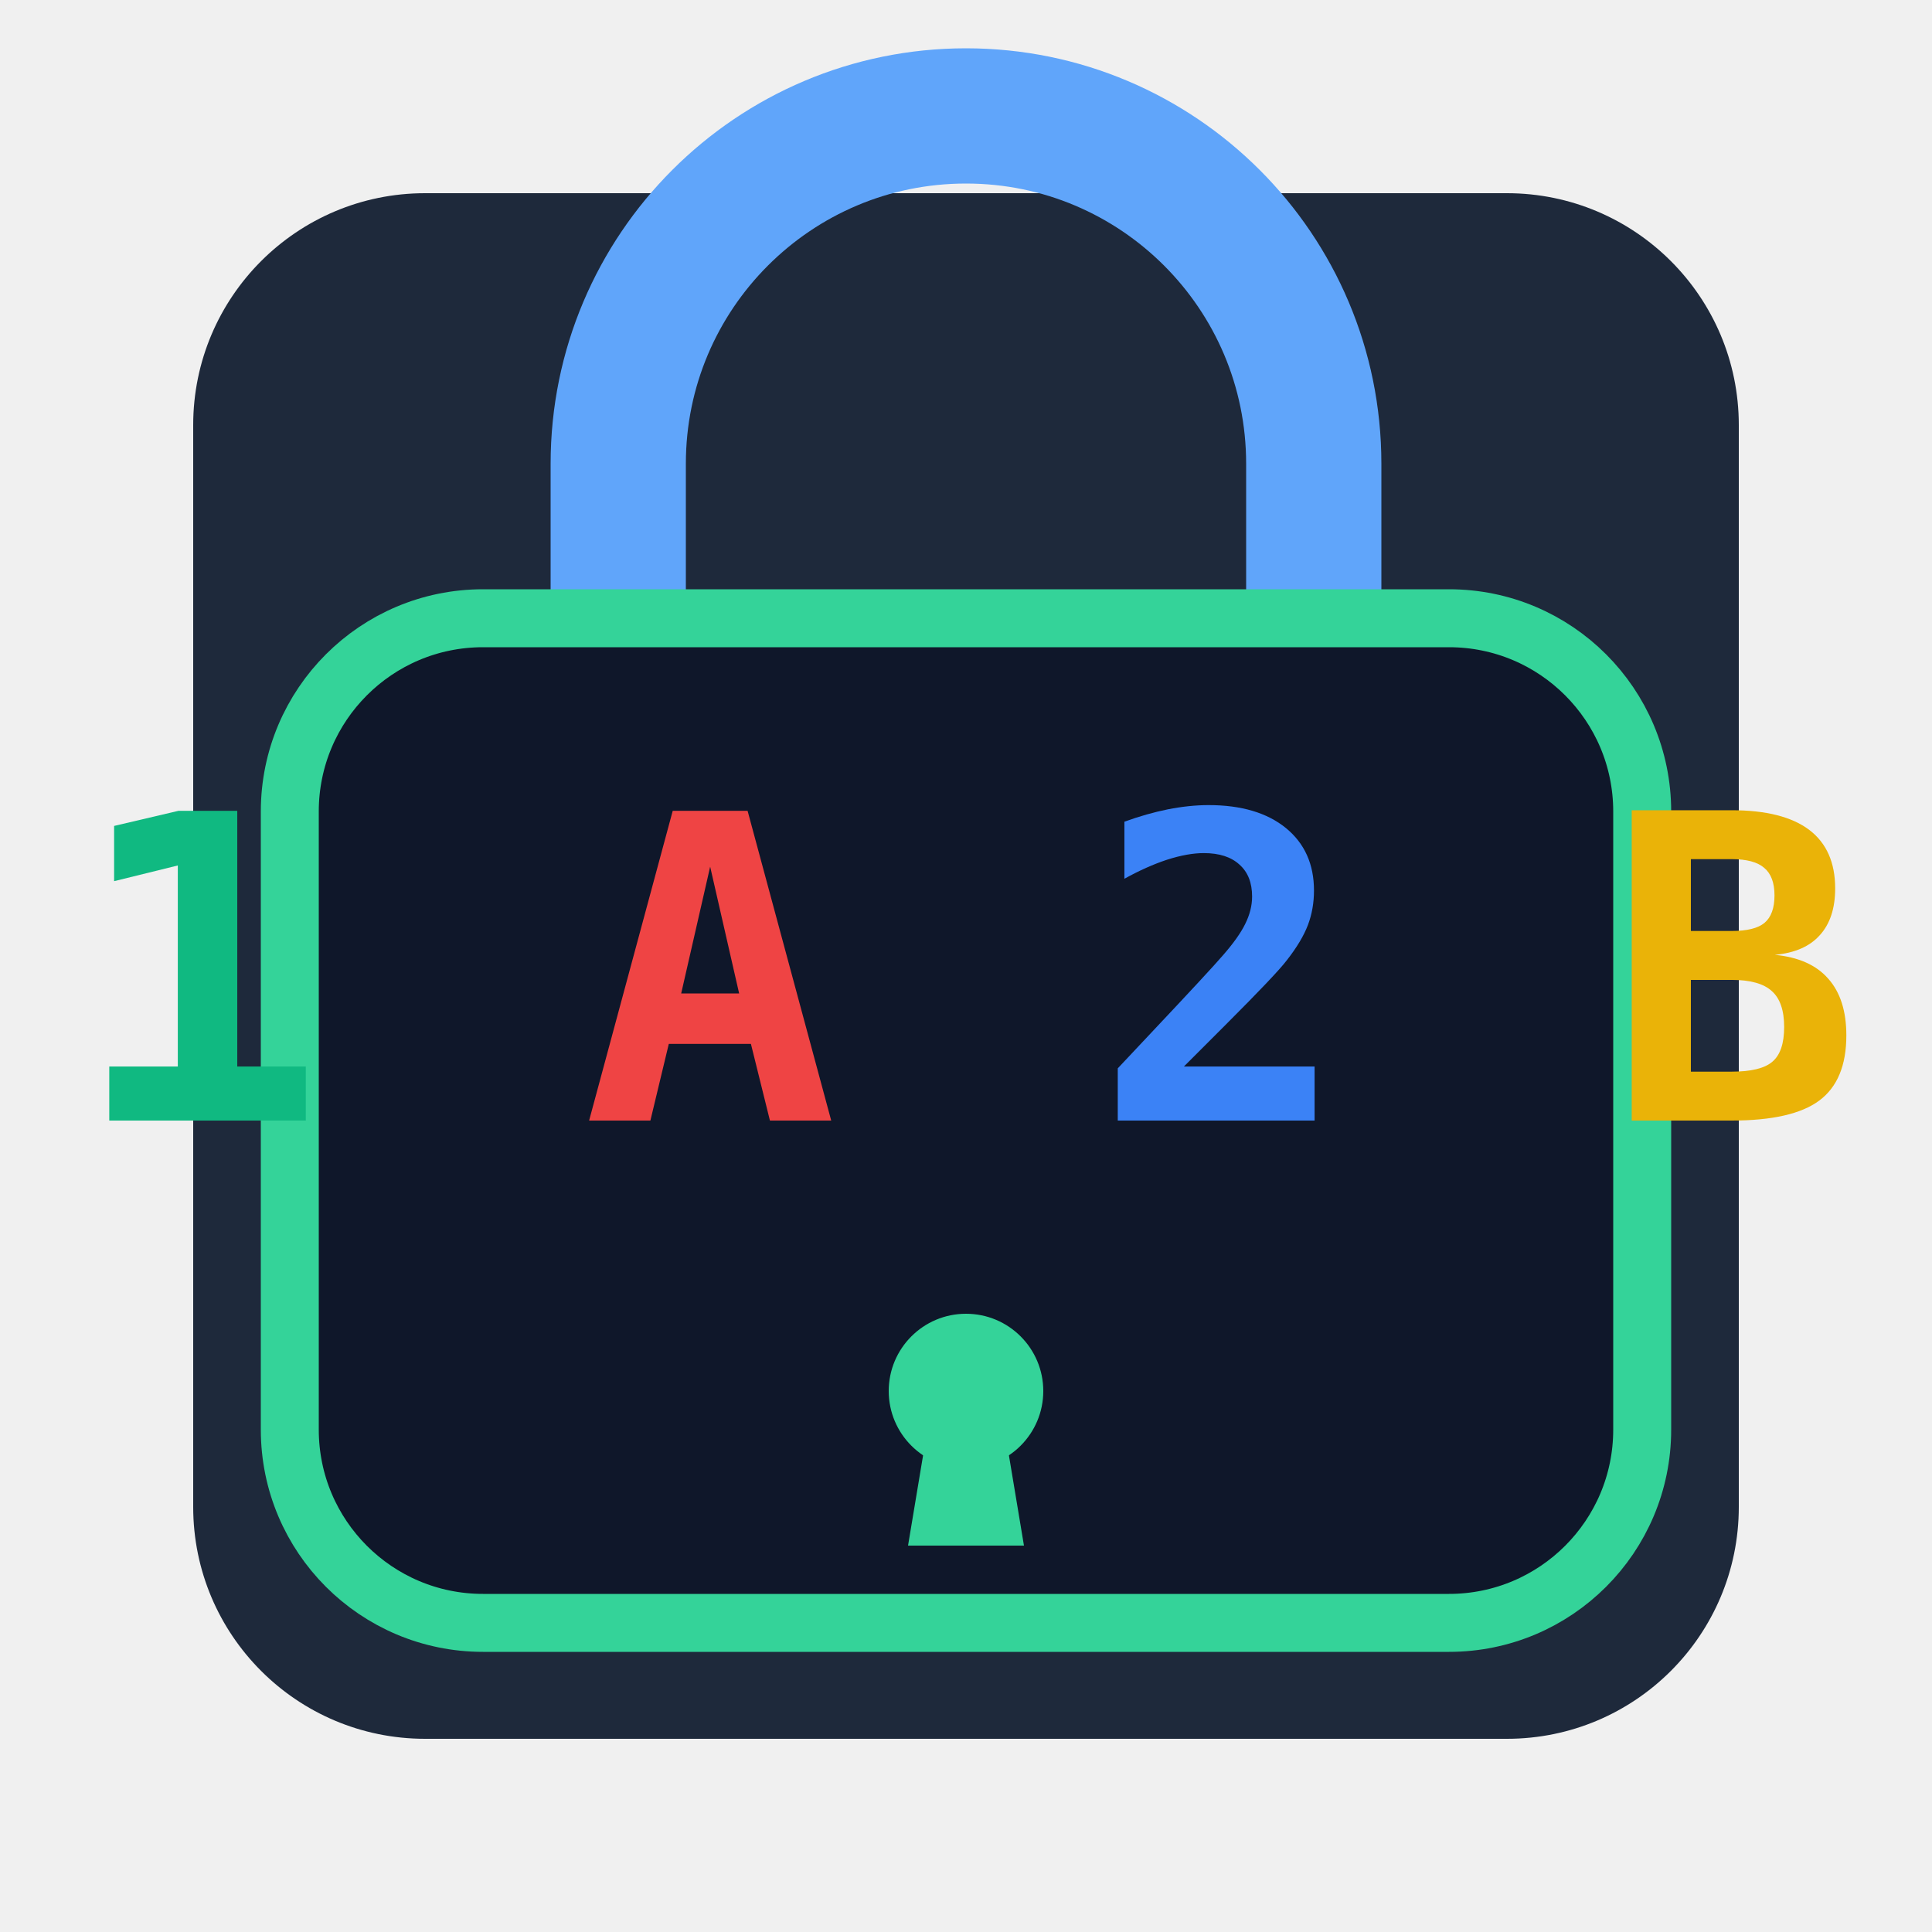
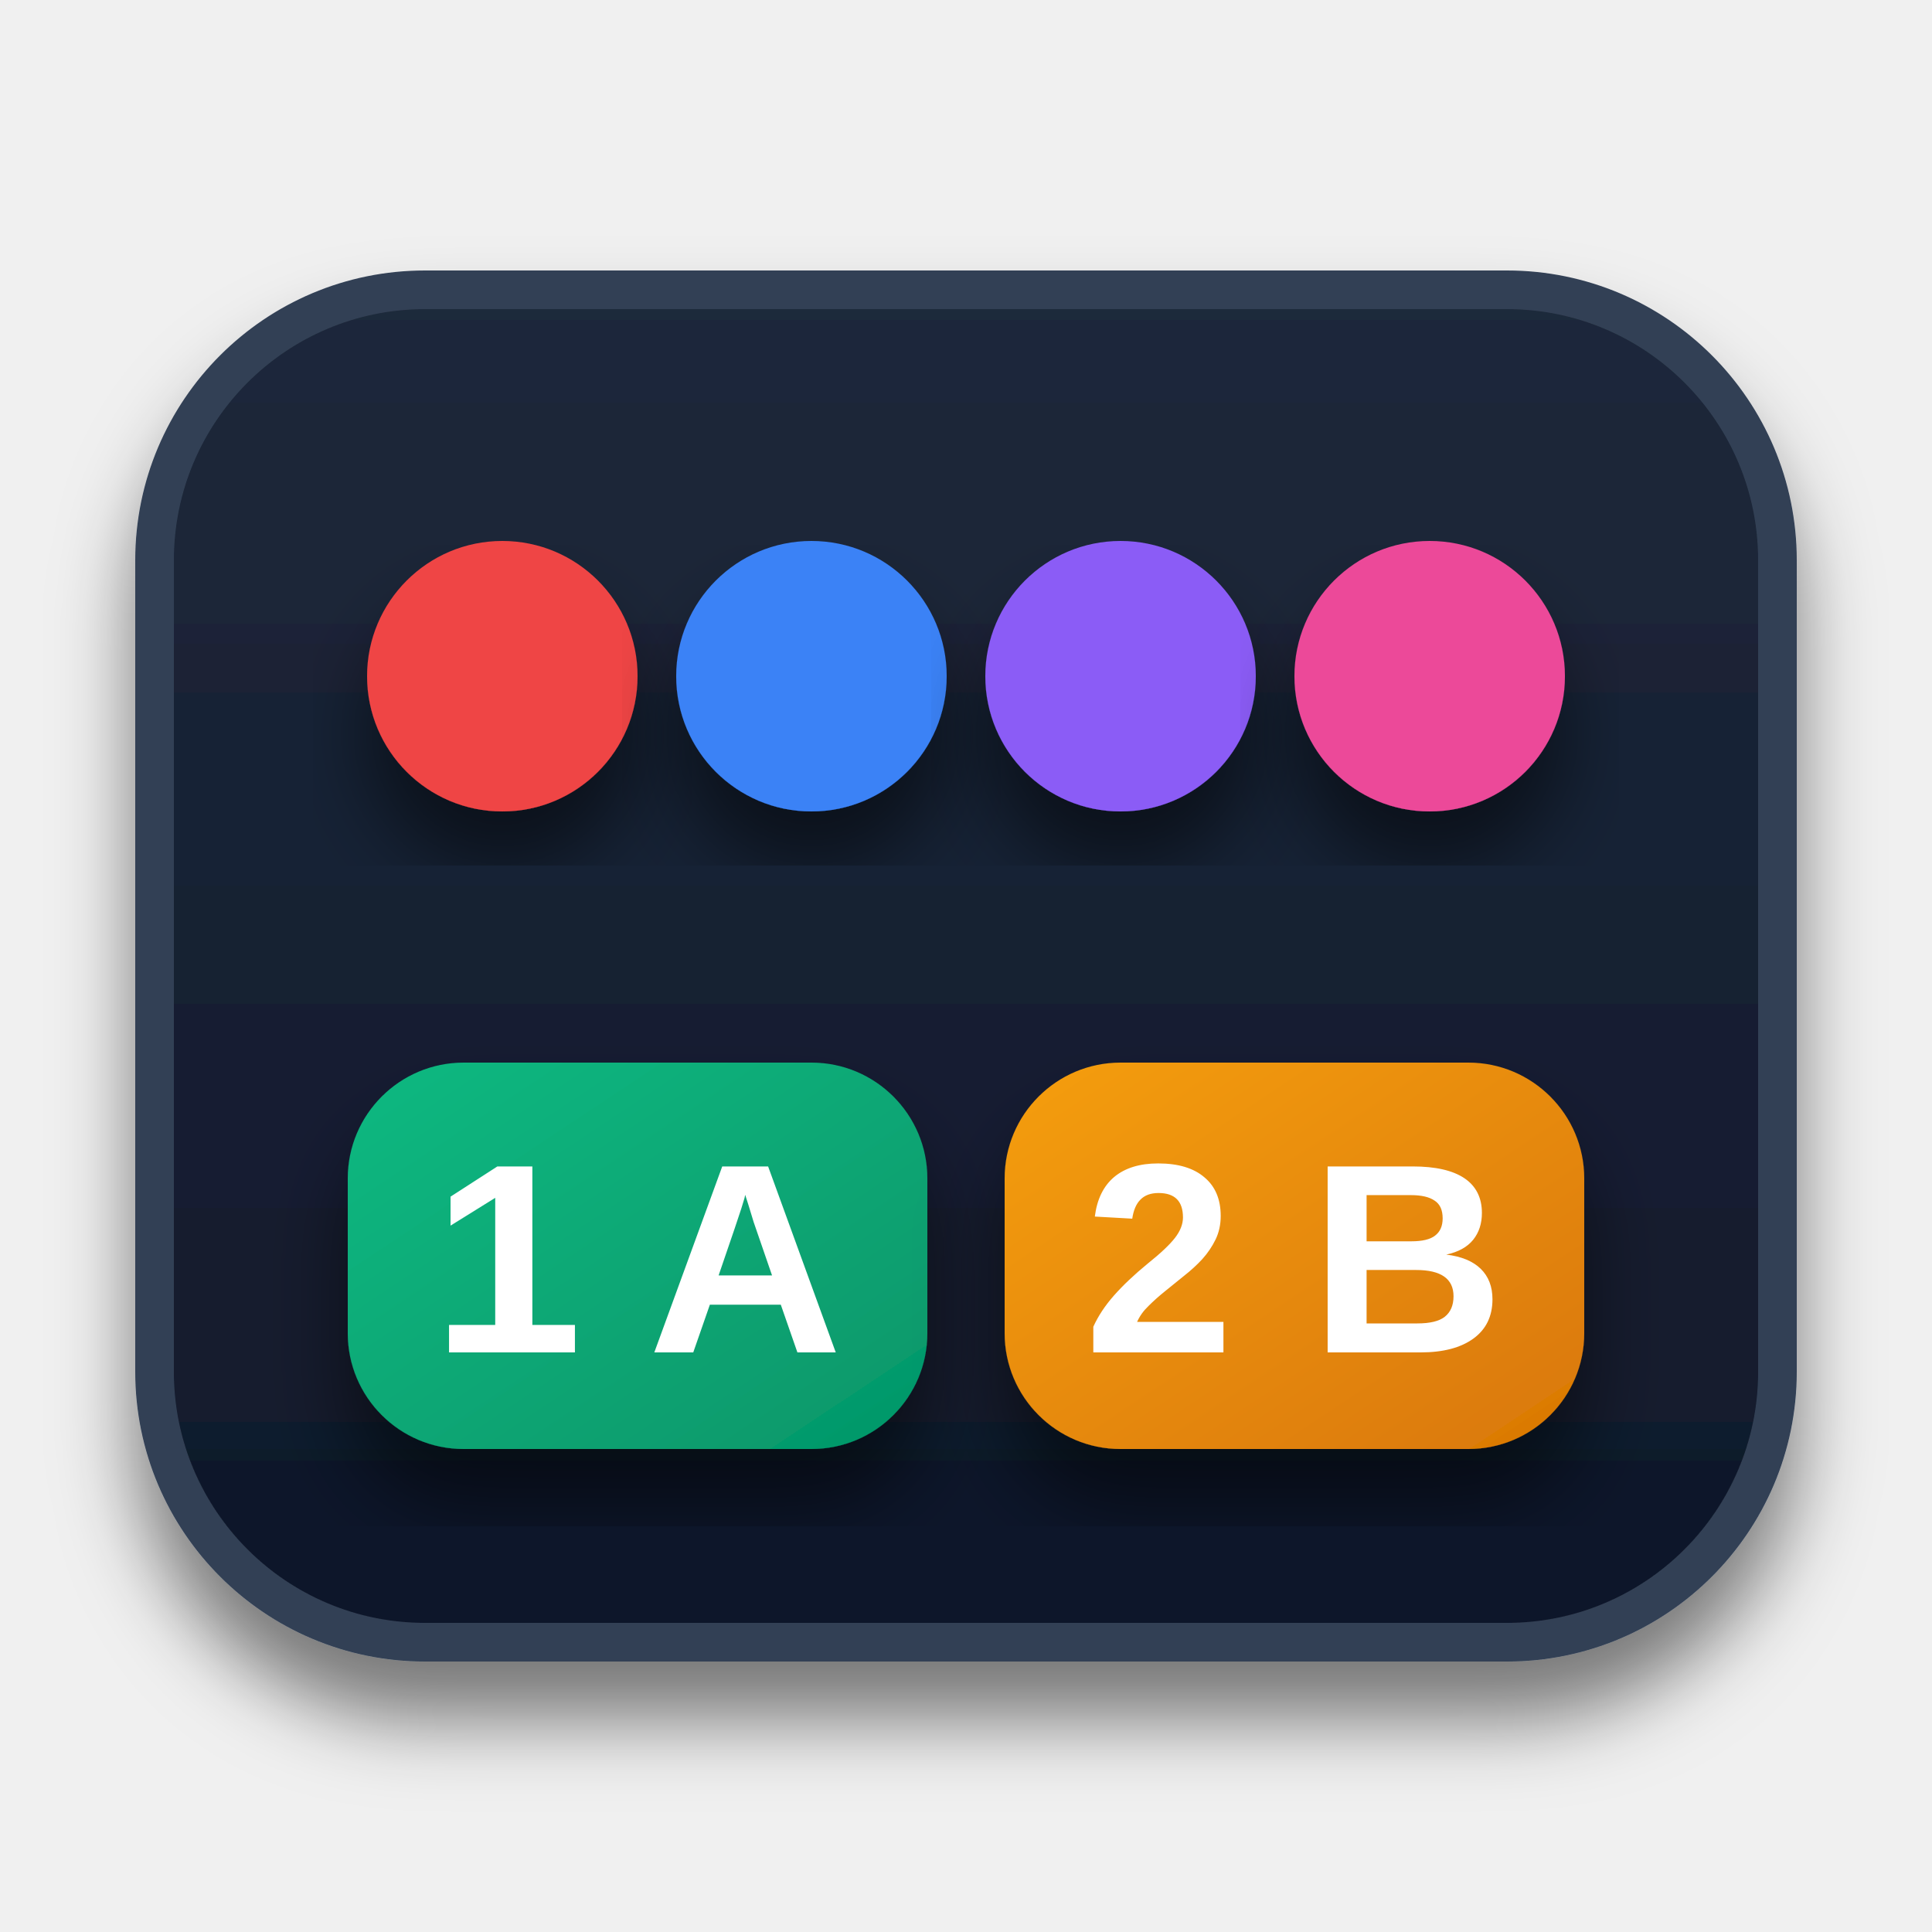
<svg xmlns="http://www.w3.org/2000/svg" width="110" height="110" viewBox="0 0 100 100">
-   <rect x="10" y="10" width="80" height="80" rx="12" fill="#1e293b" />
-   <path d="M 32 35 V 24 A 18 18 0 0 1 68 24 V 35" fill="none" stroke="#60a5fa" stroke-width="7" stroke-linecap="round" />
-   <rect x="15" y="32" width="70" height="52" rx="10" fill="#0f172a" stroke="#34d399" stroke-width="3" />
-   <text x="50" y="58" font-family="monospace" font-size="22" font-weight="900" text-anchor="middle" letter-spacing="1">
-     <tspan fill="#10b981">1</tspan>
-     <tspan fill="#ef4444">A</tspan>
-     <tspan fill="#3b82f6">2</tspan>
-     <tspan fill="#eab308">B</tspan>
-   </text>
-   <circle cx="50" cy="72" r="4" fill="#34d399" />
-   <path d="M 48 74 L 47 80 L 53 80 L 52 74 Z" fill="#34d399" />
+   <defs>
+     <linearGradient id="bg" x1="0%" y1="0%" x2="0%" y2="100%">
+       <stop offset="0%" stop-color="#1e293b" />
+       <stop offset="100%" stop-color="#0f172a" />
+     </linearGradient>
+     <linearGradient id="badge-a" x1="0%" y1="0%" x2="100%" y2="100%">
+       <stop offset="0%" stop-color="#10b981" />
+       <stop offset="100%" stop-color="#059669" />
+     </linearGradient>
+     <linearGradient id="badge-b" x1="0%" y1="0%" x2="100%" y2="100%">
+       <stop offset="0%" stop-color="#f59e0b" />
+       <stop offset="100%" stop-color="#d97706" />
+     </linearGradient>
+     <filter id="shadow" x="-20%" y="-20%" width="140%" height="140%">
+       <feDropShadow dx="0" dy="3" stdDeviation="2" flood-color="#000" flood-opacity="0.5" />
+     </filter>
+   </defs>
+   <rect x="8" y="15" width="84" height="70" rx="14" fill="url(#bg)" stroke="#334155" stroke-width="2" filter="url(#shadow)" />
+   <circle cx="26" cy="35" r="7" fill="#ef4444" filter="url(#shadow)" />
+   <circle cx="42" cy="35" r="7" fill="#3b82f6" filter="url(#shadow)" />
+   <circle cx="58" cy="35" r="7" fill="#8b5cf6" filter="url(#shadow)" />
+   <circle cx="74" cy="35" r="7" fill="#ec4899" filter="url(#shadow)" />
+   <rect x="18" y="55" width="30" height="20" rx="6" fill="url(#badge-a)" filter="url(#shadow)" />
+   <text x="33" y="70" font-family="Arial, sans-serif" font-size="14" font-weight="900" fill="#ffffff" text-anchor="middle">1 A</text>
+   <rect x="52" y="55" width="30" height="20" rx="6" fill="url(#badge-b)" filter="url(#shadow)" />
+   <text x="67" y="70" font-family="Arial, sans-serif" font-size="14" font-weight="900" fill="#ffffff" text-anchor="middle">2 B</text>
</svg>
